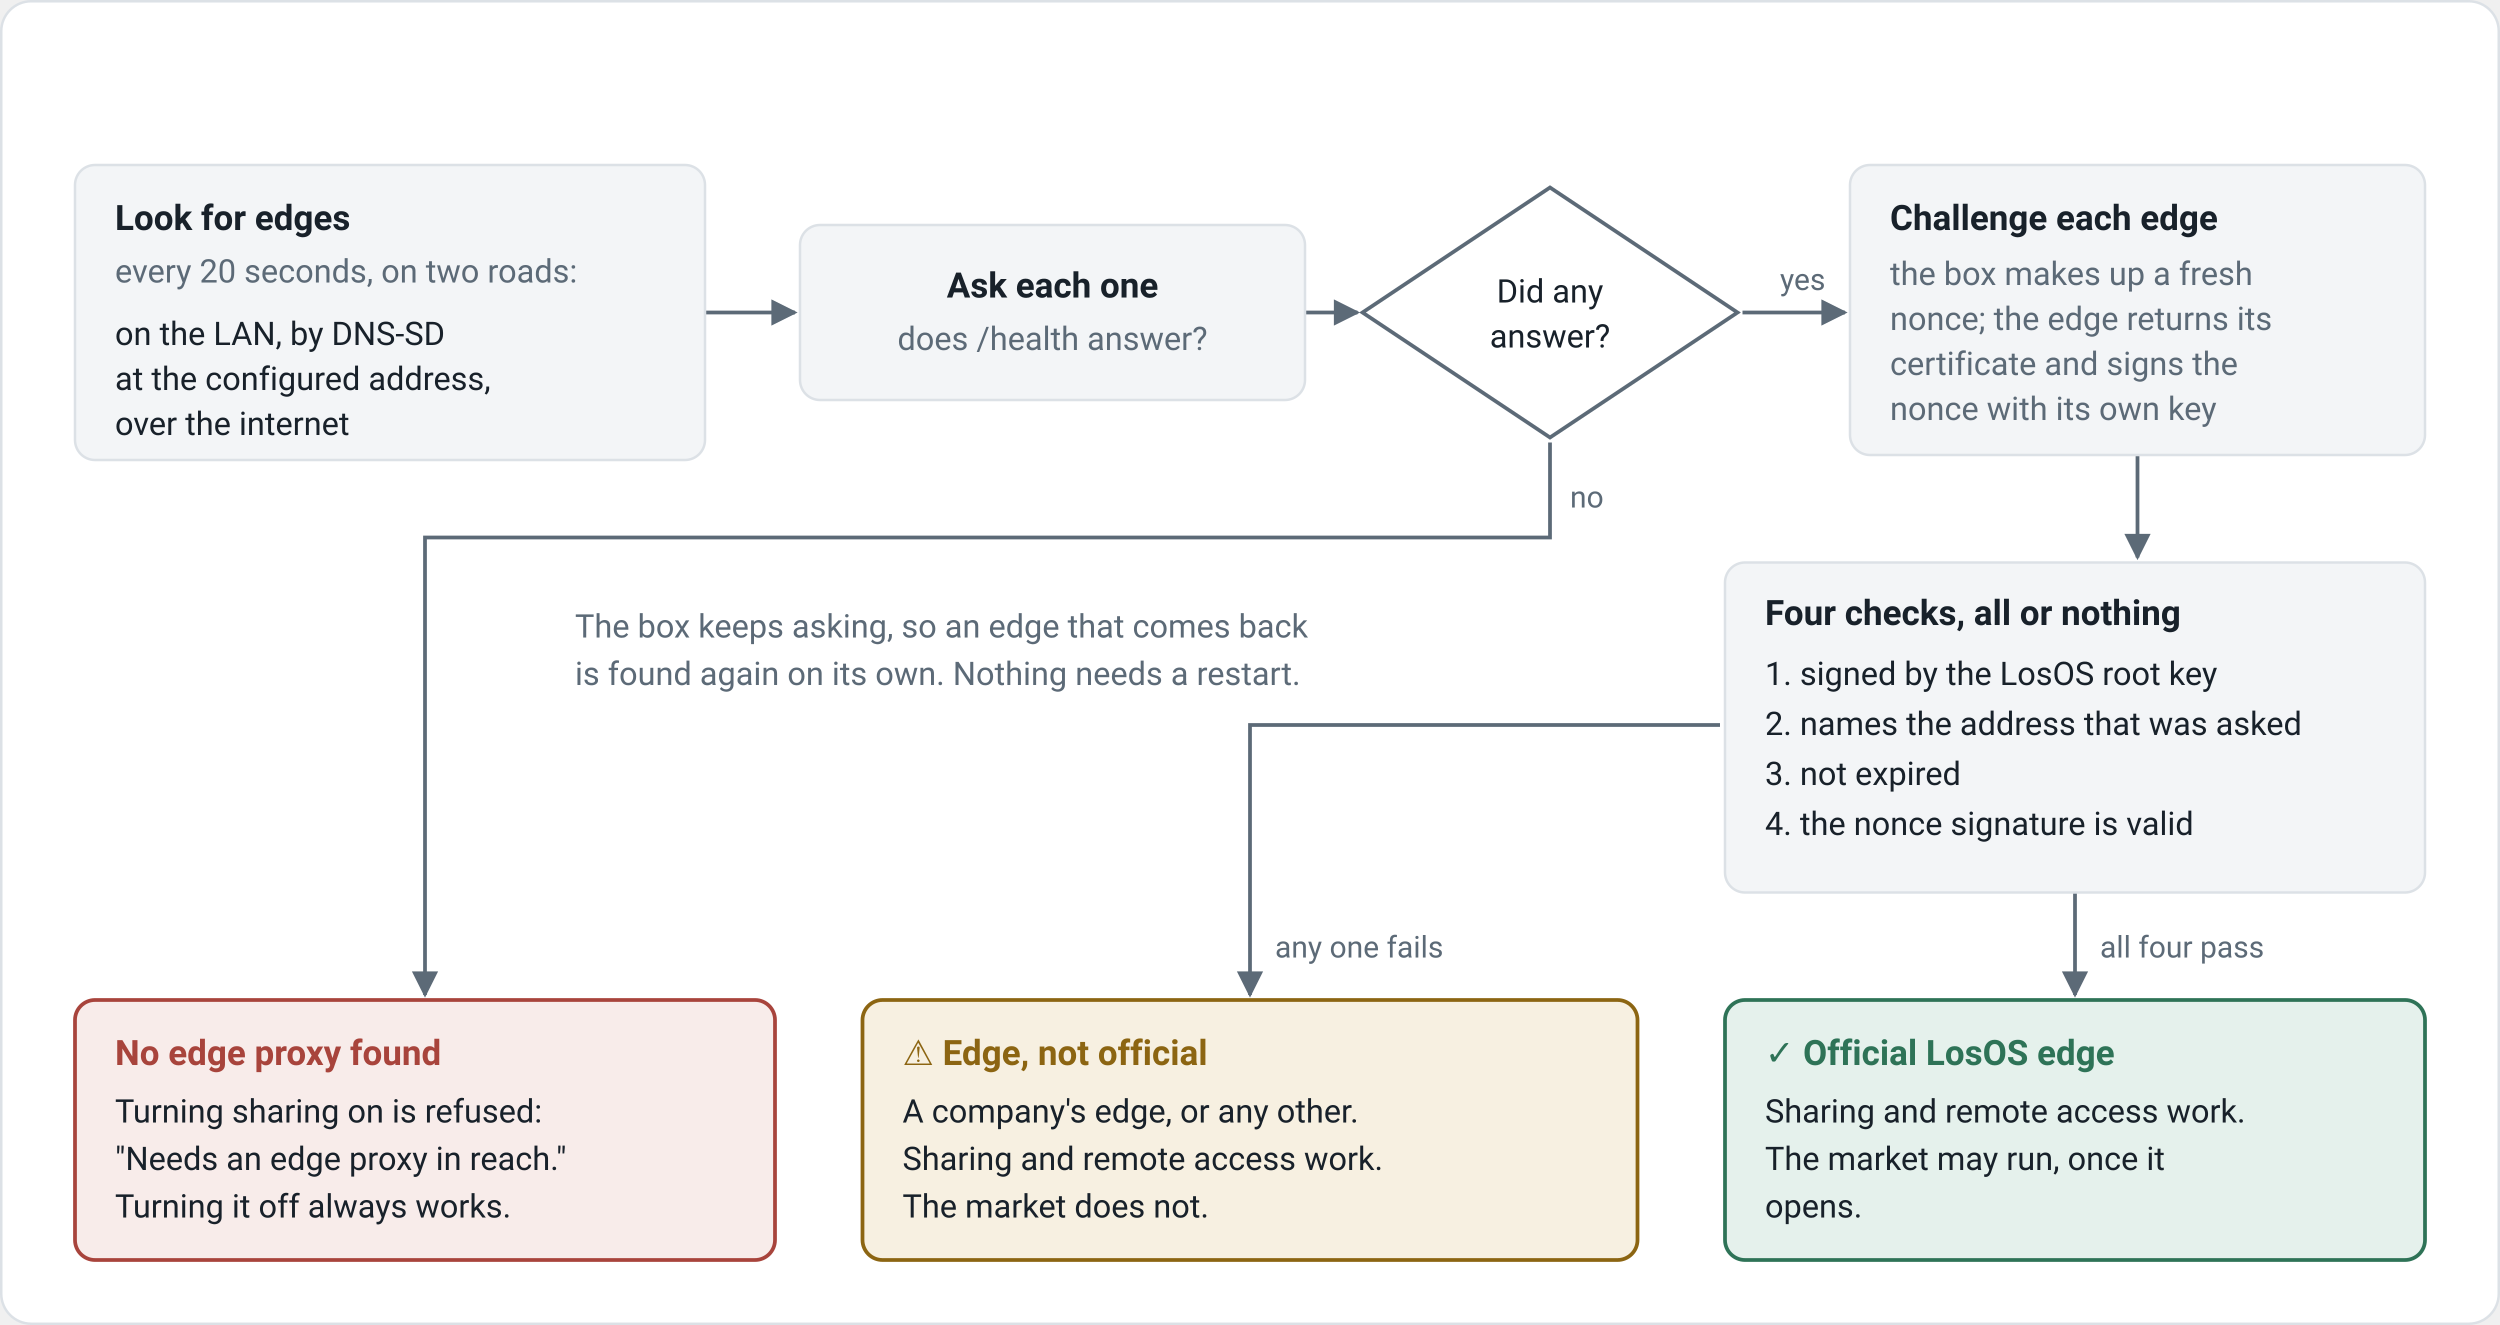
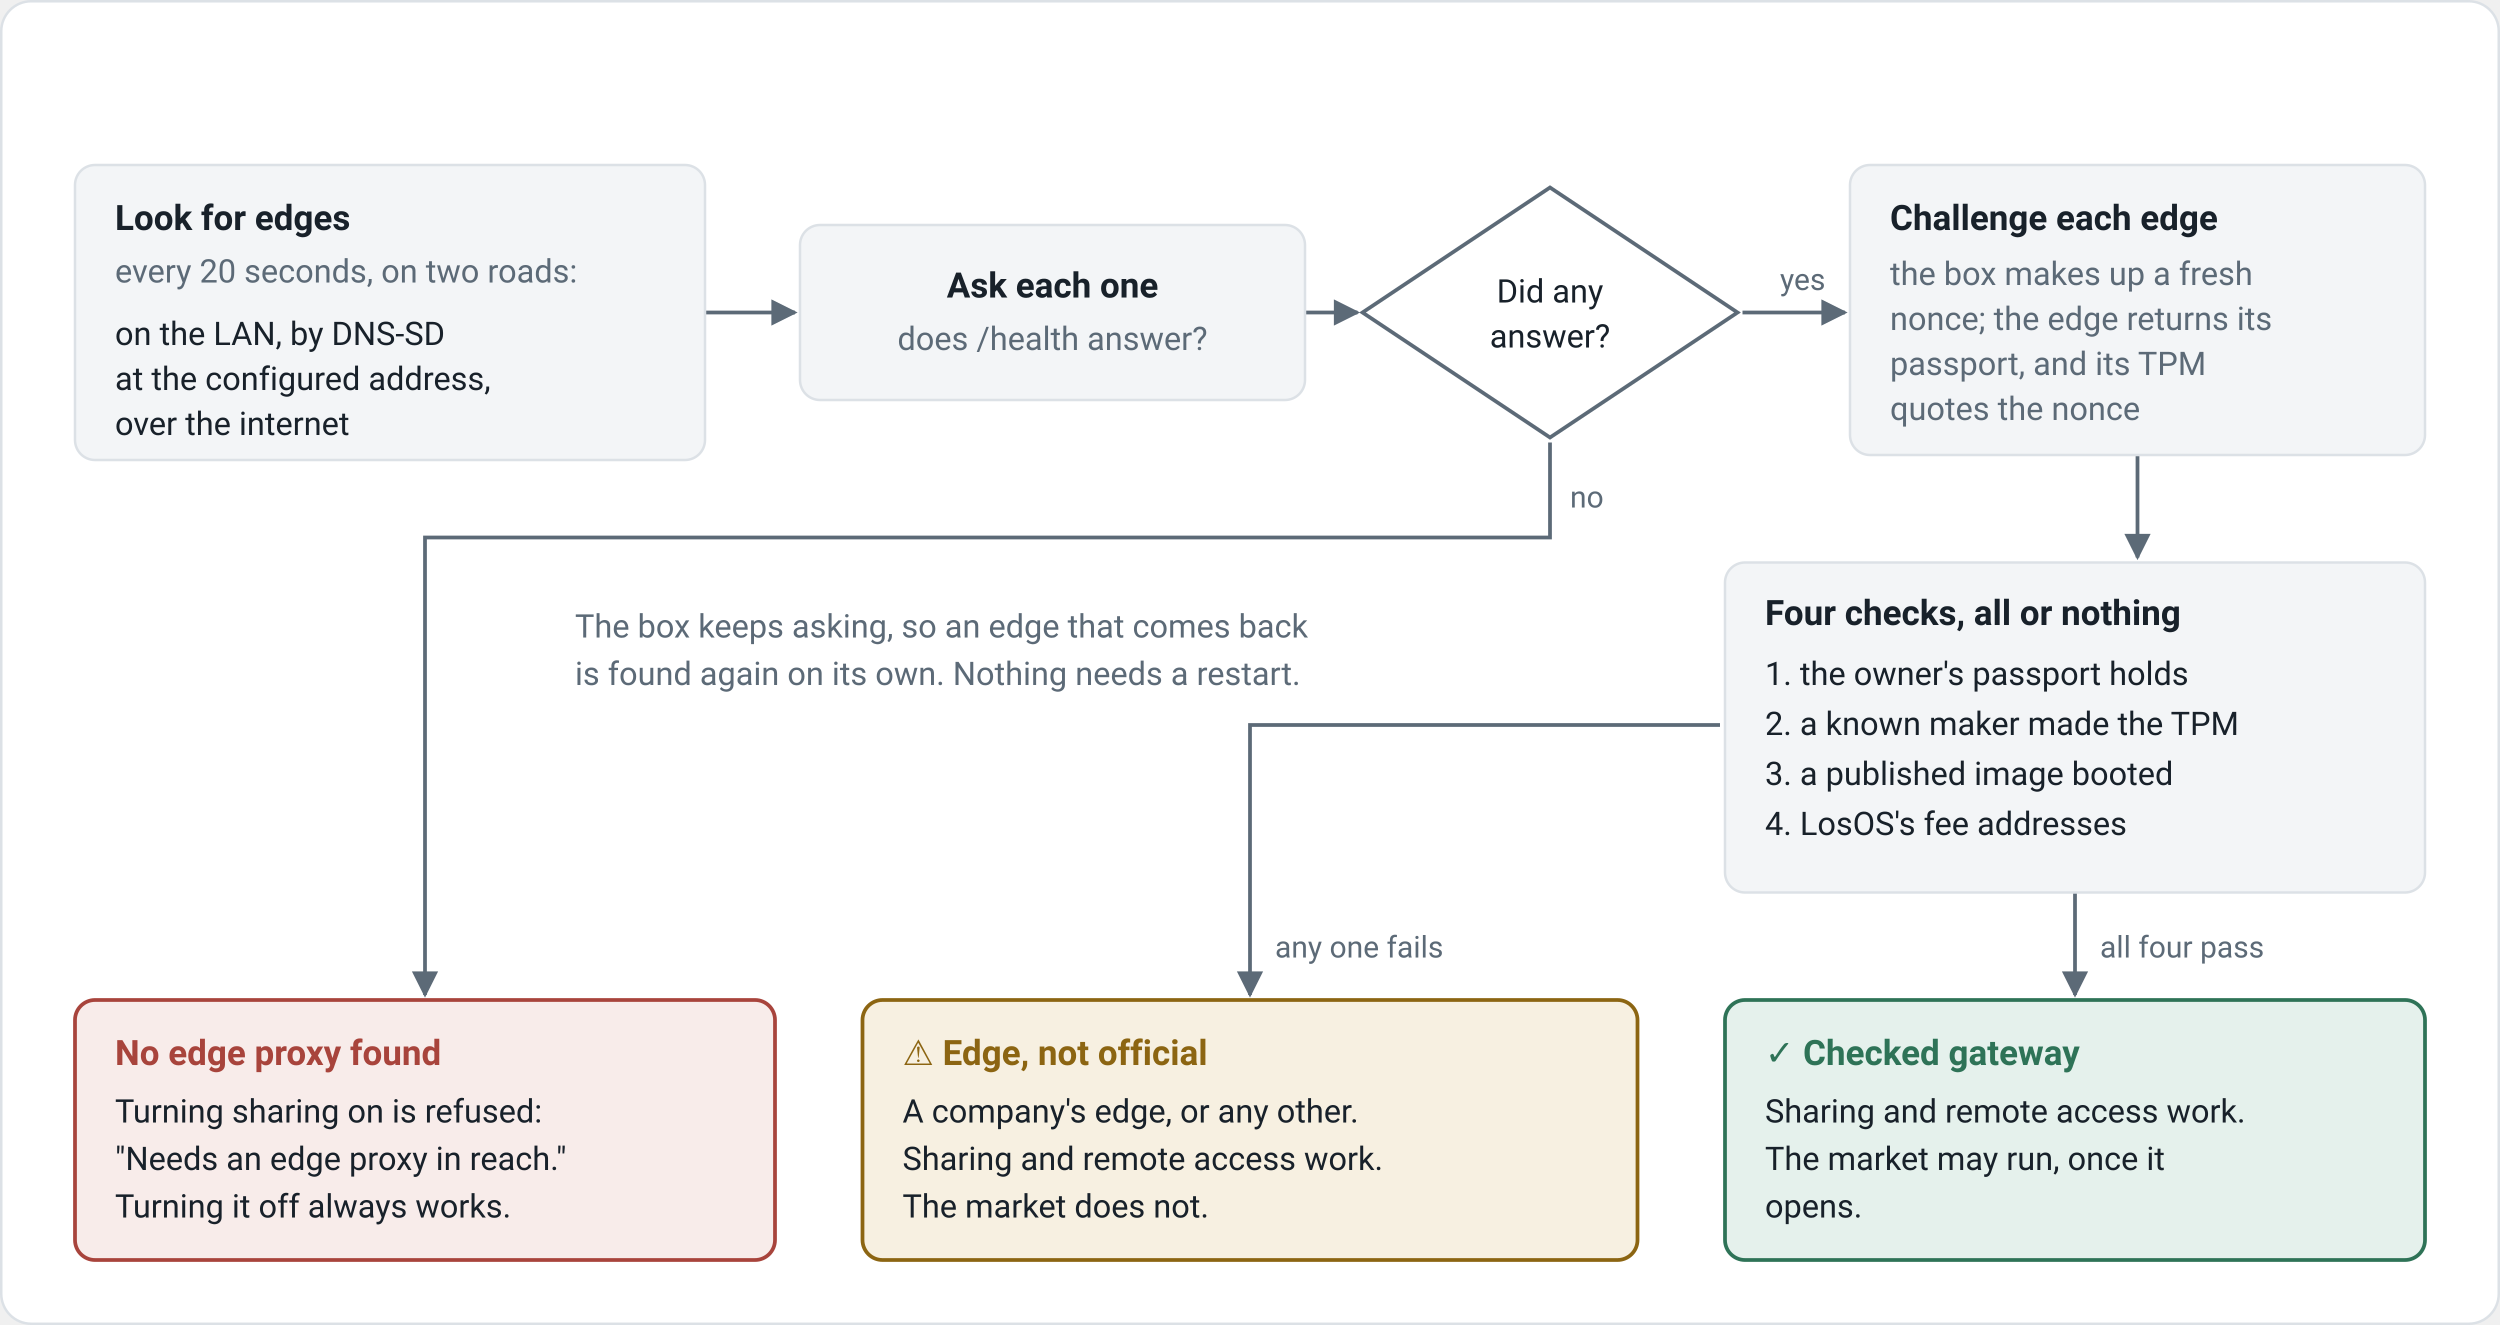
<svg xmlns="http://www.w3.org/2000/svg" width="1000" height="530" viewBox="0 0 1000 530" font-family="system-ui, -apple-system, 'Segoe UI', Roboto, 'DejaVu Sans', sans-serif" font-size="14" fill="#18212a">
  <defs>
    <marker id="ar" viewBox="0 0 10 10" refX="9" refY="5" markerWidth="7" markerHeight="7" orient="auto-start-reverse">
      <path d="M0 0L10 5L0 10z" fill="#5c6a77" />
    </marker>
  </defs>
  <rect x="0.5" y="0.5" width="999" height="529" rx="12" fill="#ffffff" stroke="#dce1e6" />
  <g fill="none" stroke="#5c6a77" stroke-width="1.5">
    <line x1="282" y1="125" x2="318" y2="125" marker-end="url(#ar)" />
    <line x1="522" y1="125" x2="543" y2="125" marker-end="url(#ar)" />
    <line x1="697" y1="125" x2="738" y2="125" marker-end="url(#ar)" />
    <polyline points="620,177 620,215 170,215 170,398" marker-end="url(#ar)" />
    <line x1="855" y1="182" x2="855" y2="223" marker-end="url(#ar)" />
    <line x1="830" y1="357" x2="830" y2="398" marker-end="url(#ar)" />
    <polyline points="688,290 500,290 500,398" marker-end="url(#ar)" />
  </g>
  <text x="712" y="116" fill="#5c6a77" font-size="12">yes</text>
  <text x="628" y="203" fill="#5c6a77" font-size="12">no</text>
  <text x="840" y="383" fill="#5c6a77" font-size="12">all four pass</text>
  <text x="510" y="383" fill="#5c6a77" font-size="12">any one fails</text>
  <rect x="30" y="66" width="252" height="118" rx="8" fill="#f3f5f7" stroke="#dce1e6" />
  <text x="46" y="92" font-weight="650">Look for edges</text>
  <text x="46" y="113" fill="#5c6a77" font-size="13">every 20 seconds, on two roads:</text>
  <text x="46" y="138" font-size="13">on the LAN, by DNS-SD</text>
  <text x="46" y="156" font-size="13">at the configured address,</text>
  <text x="46" y="174" font-size="13">over the internet</text>
  <rect x="320" y="90" width="202" height="70" rx="8" fill="#f3f5f7" stroke="#dce1e6" />
  <text x="421" y="119" text-anchor="middle" font-weight="650">Ask each one</text>
  <text x="421" y="140" text-anchor="middle" fill="#5c6a77" font-size="13">does /health answer?</text>
  <polygon points="545,125 620,75 695,125 620,175" fill="#ffffff" stroke="#5c6a77" stroke-width="1.5" />
  <text x="620" y="121" text-anchor="middle" font-size="13">Did any</text>
  <text x="620" y="139" text-anchor="middle" font-size="13">answer?</text>
  <rect x="740" y="66" width="230" height="116" rx="8" fill="#f3f5f7" stroke="#dce1e6" />
  <text x="756" y="92" font-weight="650">Challenge each edge</text>
  <text x="756" y="114" fill="#5c6a77" font-size="13">the box makes up a fresh</text>
  <text x="756" y="132" fill="#5c6a77" font-size="13">nonce; the edge returns its</text>
-   <text x="756" y="150" fill="#5c6a77" font-size="13">certificate and signs the</text>
-   <text x="756" y="168" fill="#5c6a77" font-size="13">nonce with its own key</text>
+   <text x="756" y="150" fill="#5c6a77" font-size="13">passport, and its TPM</text>
+   <text x="756" y="168" fill="#5c6a77" font-size="13">quotes the nonce</text>
  <rect x="690" y="225" width="280" height="132" rx="8" fill="#f3f5f7" stroke="#dce1e6" />
  <text x="706" y="250" font-weight="650">Four checks, all or nothing</text>
-   <text x="706" y="274" font-size="13">1. signed by the LosOS root key</text>
-   <text x="706" y="294" font-size="13">2. names the address that was asked</text>
-   <text x="706" y="314" font-size="13">3. not expired</text>
-   <text x="706" y="334" font-size="13">4. the nonce signature is valid</text>
+   <text x="706" y="274" font-size="13">1. the owner's passport holds</text>
+   <text x="706" y="294" font-size="13">2. a known maker made the TPM</text>
+   <text x="706" y="314" font-size="13">3. a published image booted</text>
+   <text x="706" y="334" font-size="13">4. LosOS's fee addresses</text>
  <text x="230" y="255" fill="#5c6a77" font-size="13">The box keeps asking, so an edge that comes back</text>
  <text x="230" y="274" fill="#5c6a77" font-size="13">is found again on its own. Nothing needs a restart.</text>
  <rect x="30" y="400" width="280" height="104" rx="8" fill="#f8ecea" stroke="#a8443c" stroke-width="1.5" />
  <text x="46" y="426" font-weight="650" fill="#a8443c">No edge proxy found</text>
  <text x="46" y="449" font-size="13">Turning sharing on is refused:</text>
  <text x="46" y="468" font-size="13">"Needs an edge proxy in reach."</text>
  <text x="46" y="487" font-size="13">Turning it off always works.</text>
  <rect x="345" y="400" width="310" height="104" rx="8" fill="#f7f0e1" stroke="#8c6512" stroke-width="1.5" />
  <text x="361" y="426" font-weight="650" fill="#8c6512">⚠ Edge, not official</text>
  <text x="361" y="449" font-size="13">A company's edge, or any other.</text>
  <text x="361" y="468" font-size="13">Sharing and remote access work.</text>
  <text x="361" y="487" font-size="13">The market does not.</text>
  <rect x="690" y="400" width="280" height="104" rx="8" fill="#e5f1ec" stroke="#2e7357" stroke-width="1.5" />
-   <text x="706" y="426" font-weight="650" fill="#2e7357">✓ Official LosOS edge</text>
+   <text x="706" y="426" font-weight="650" fill="#2e7357">✓ Checked gateway</text>
  <text x="706" y="449" font-size="13">Sharing and remote access work.</text>
  <text x="706" y="468" font-size="13">The market may run, once it</text>
  <text x="706" y="487" font-size="13">opens.</text>
</svg>
